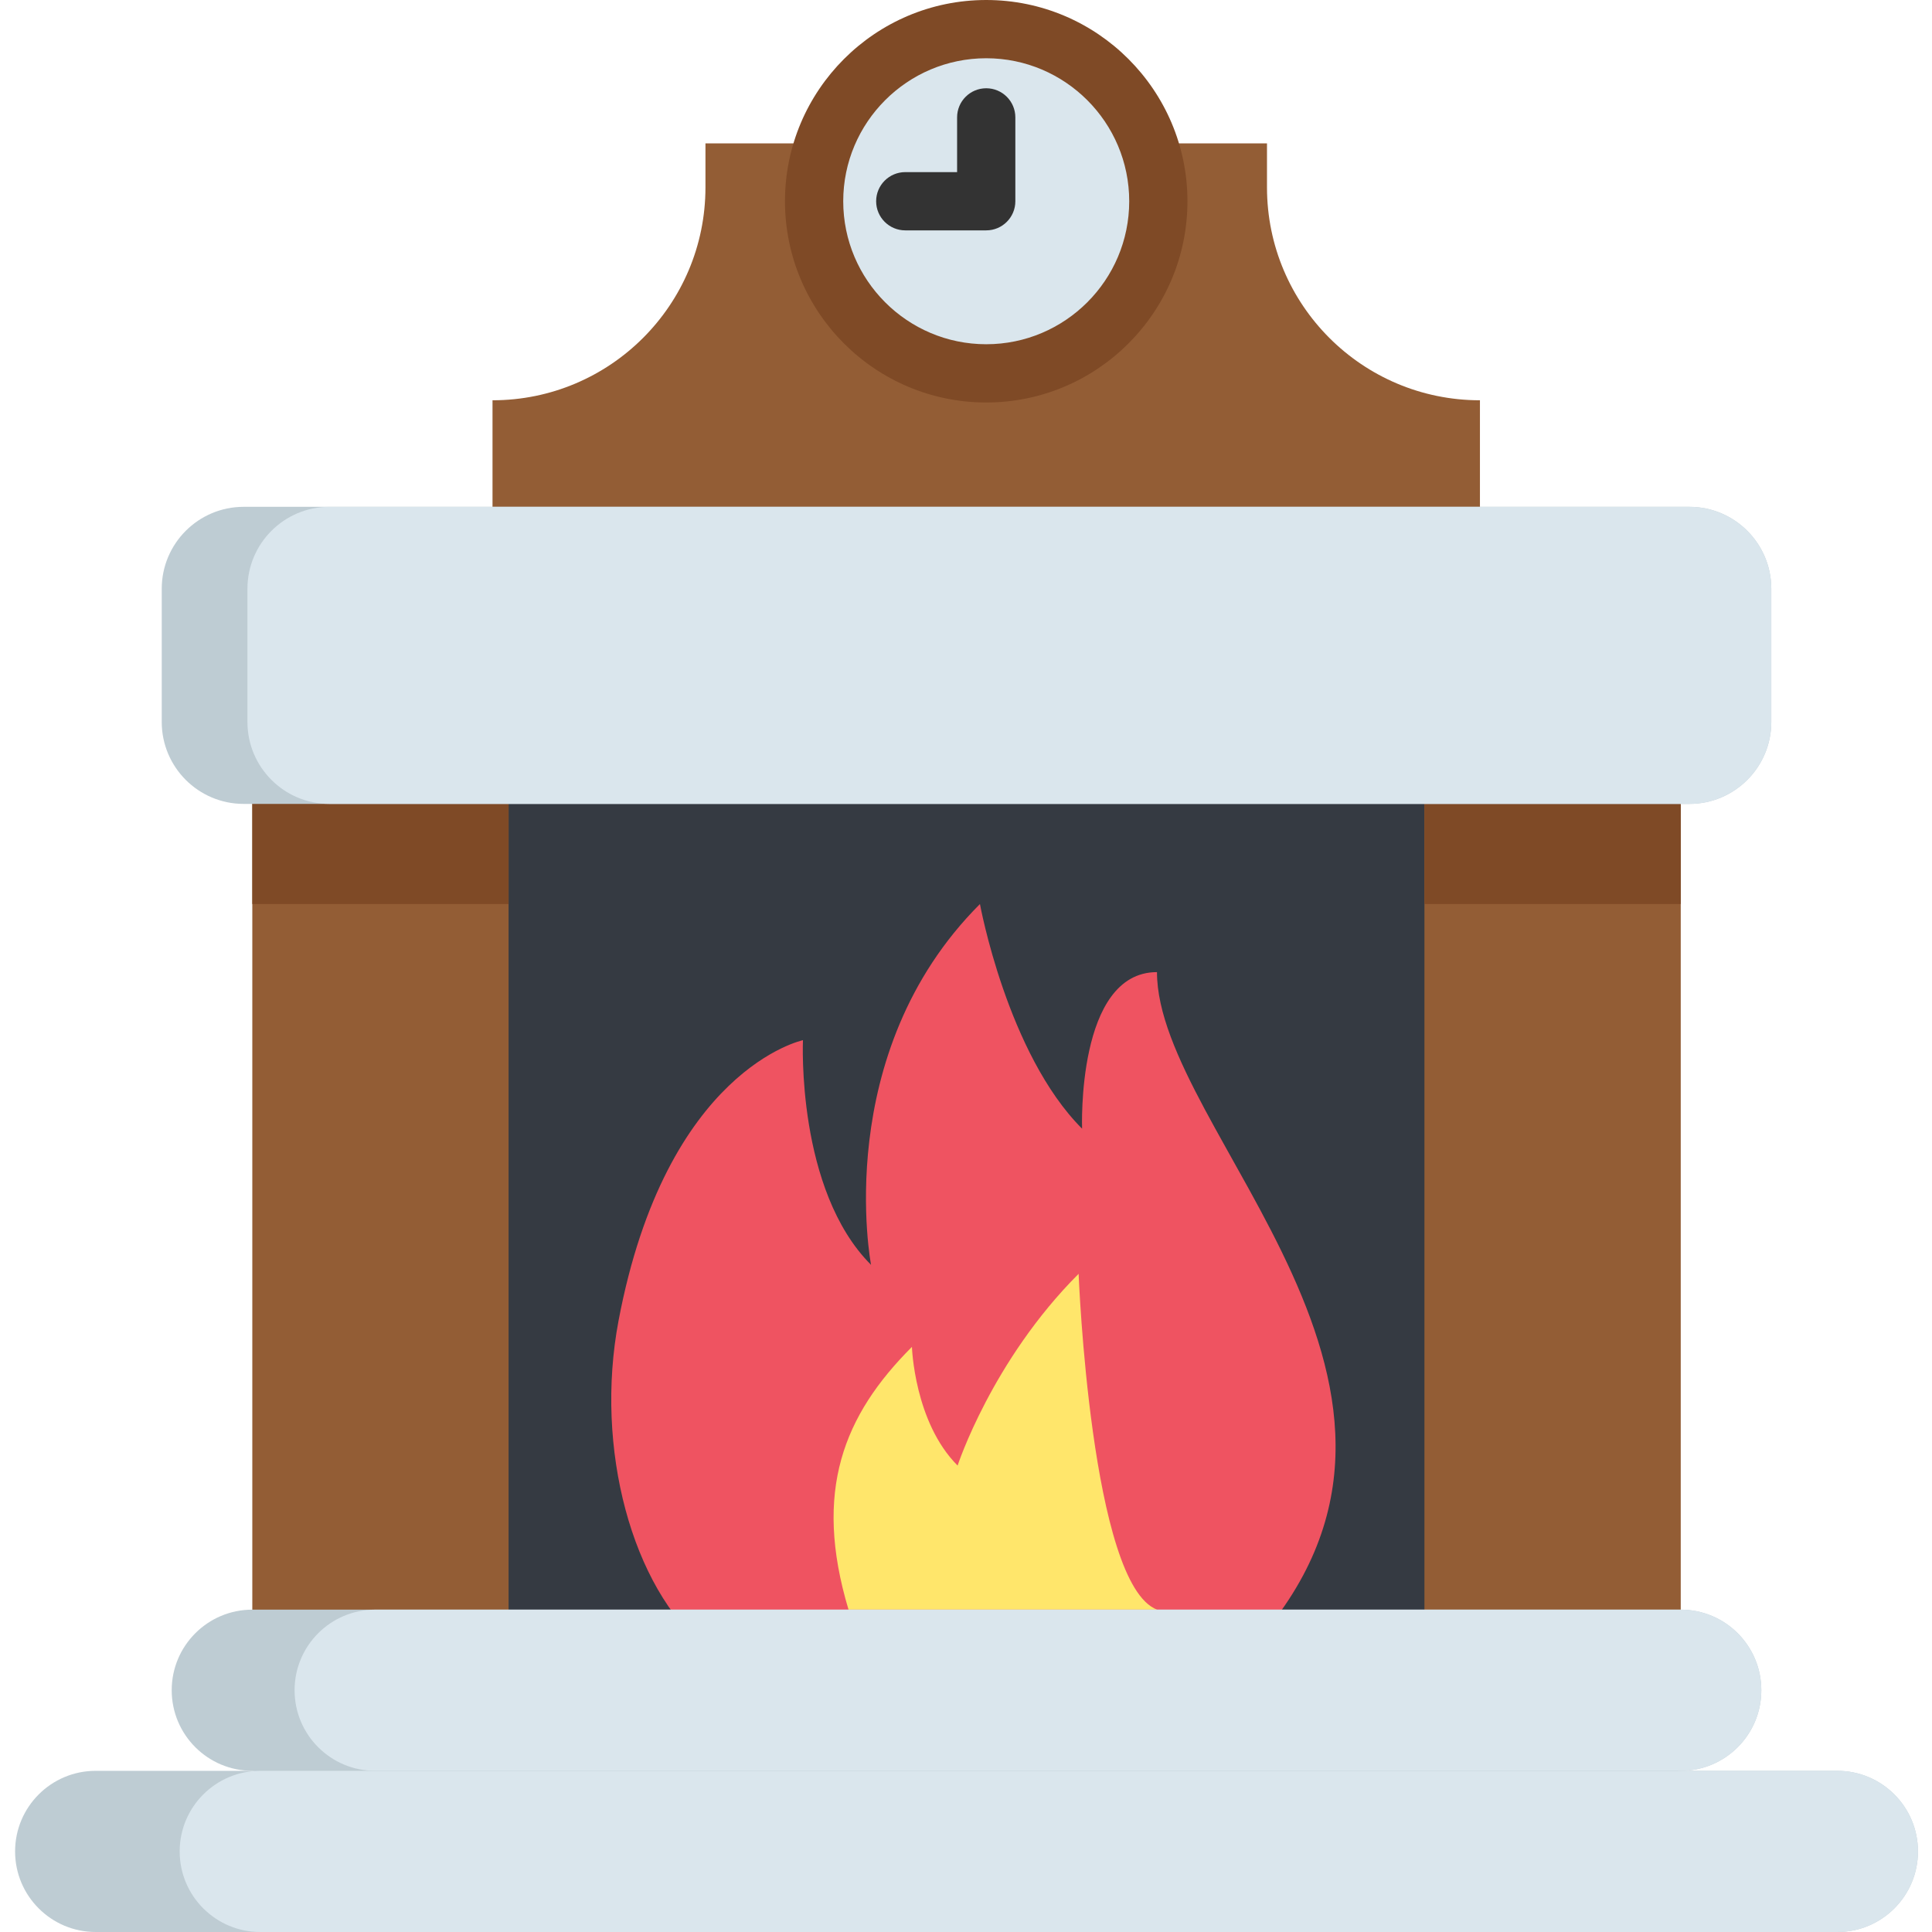
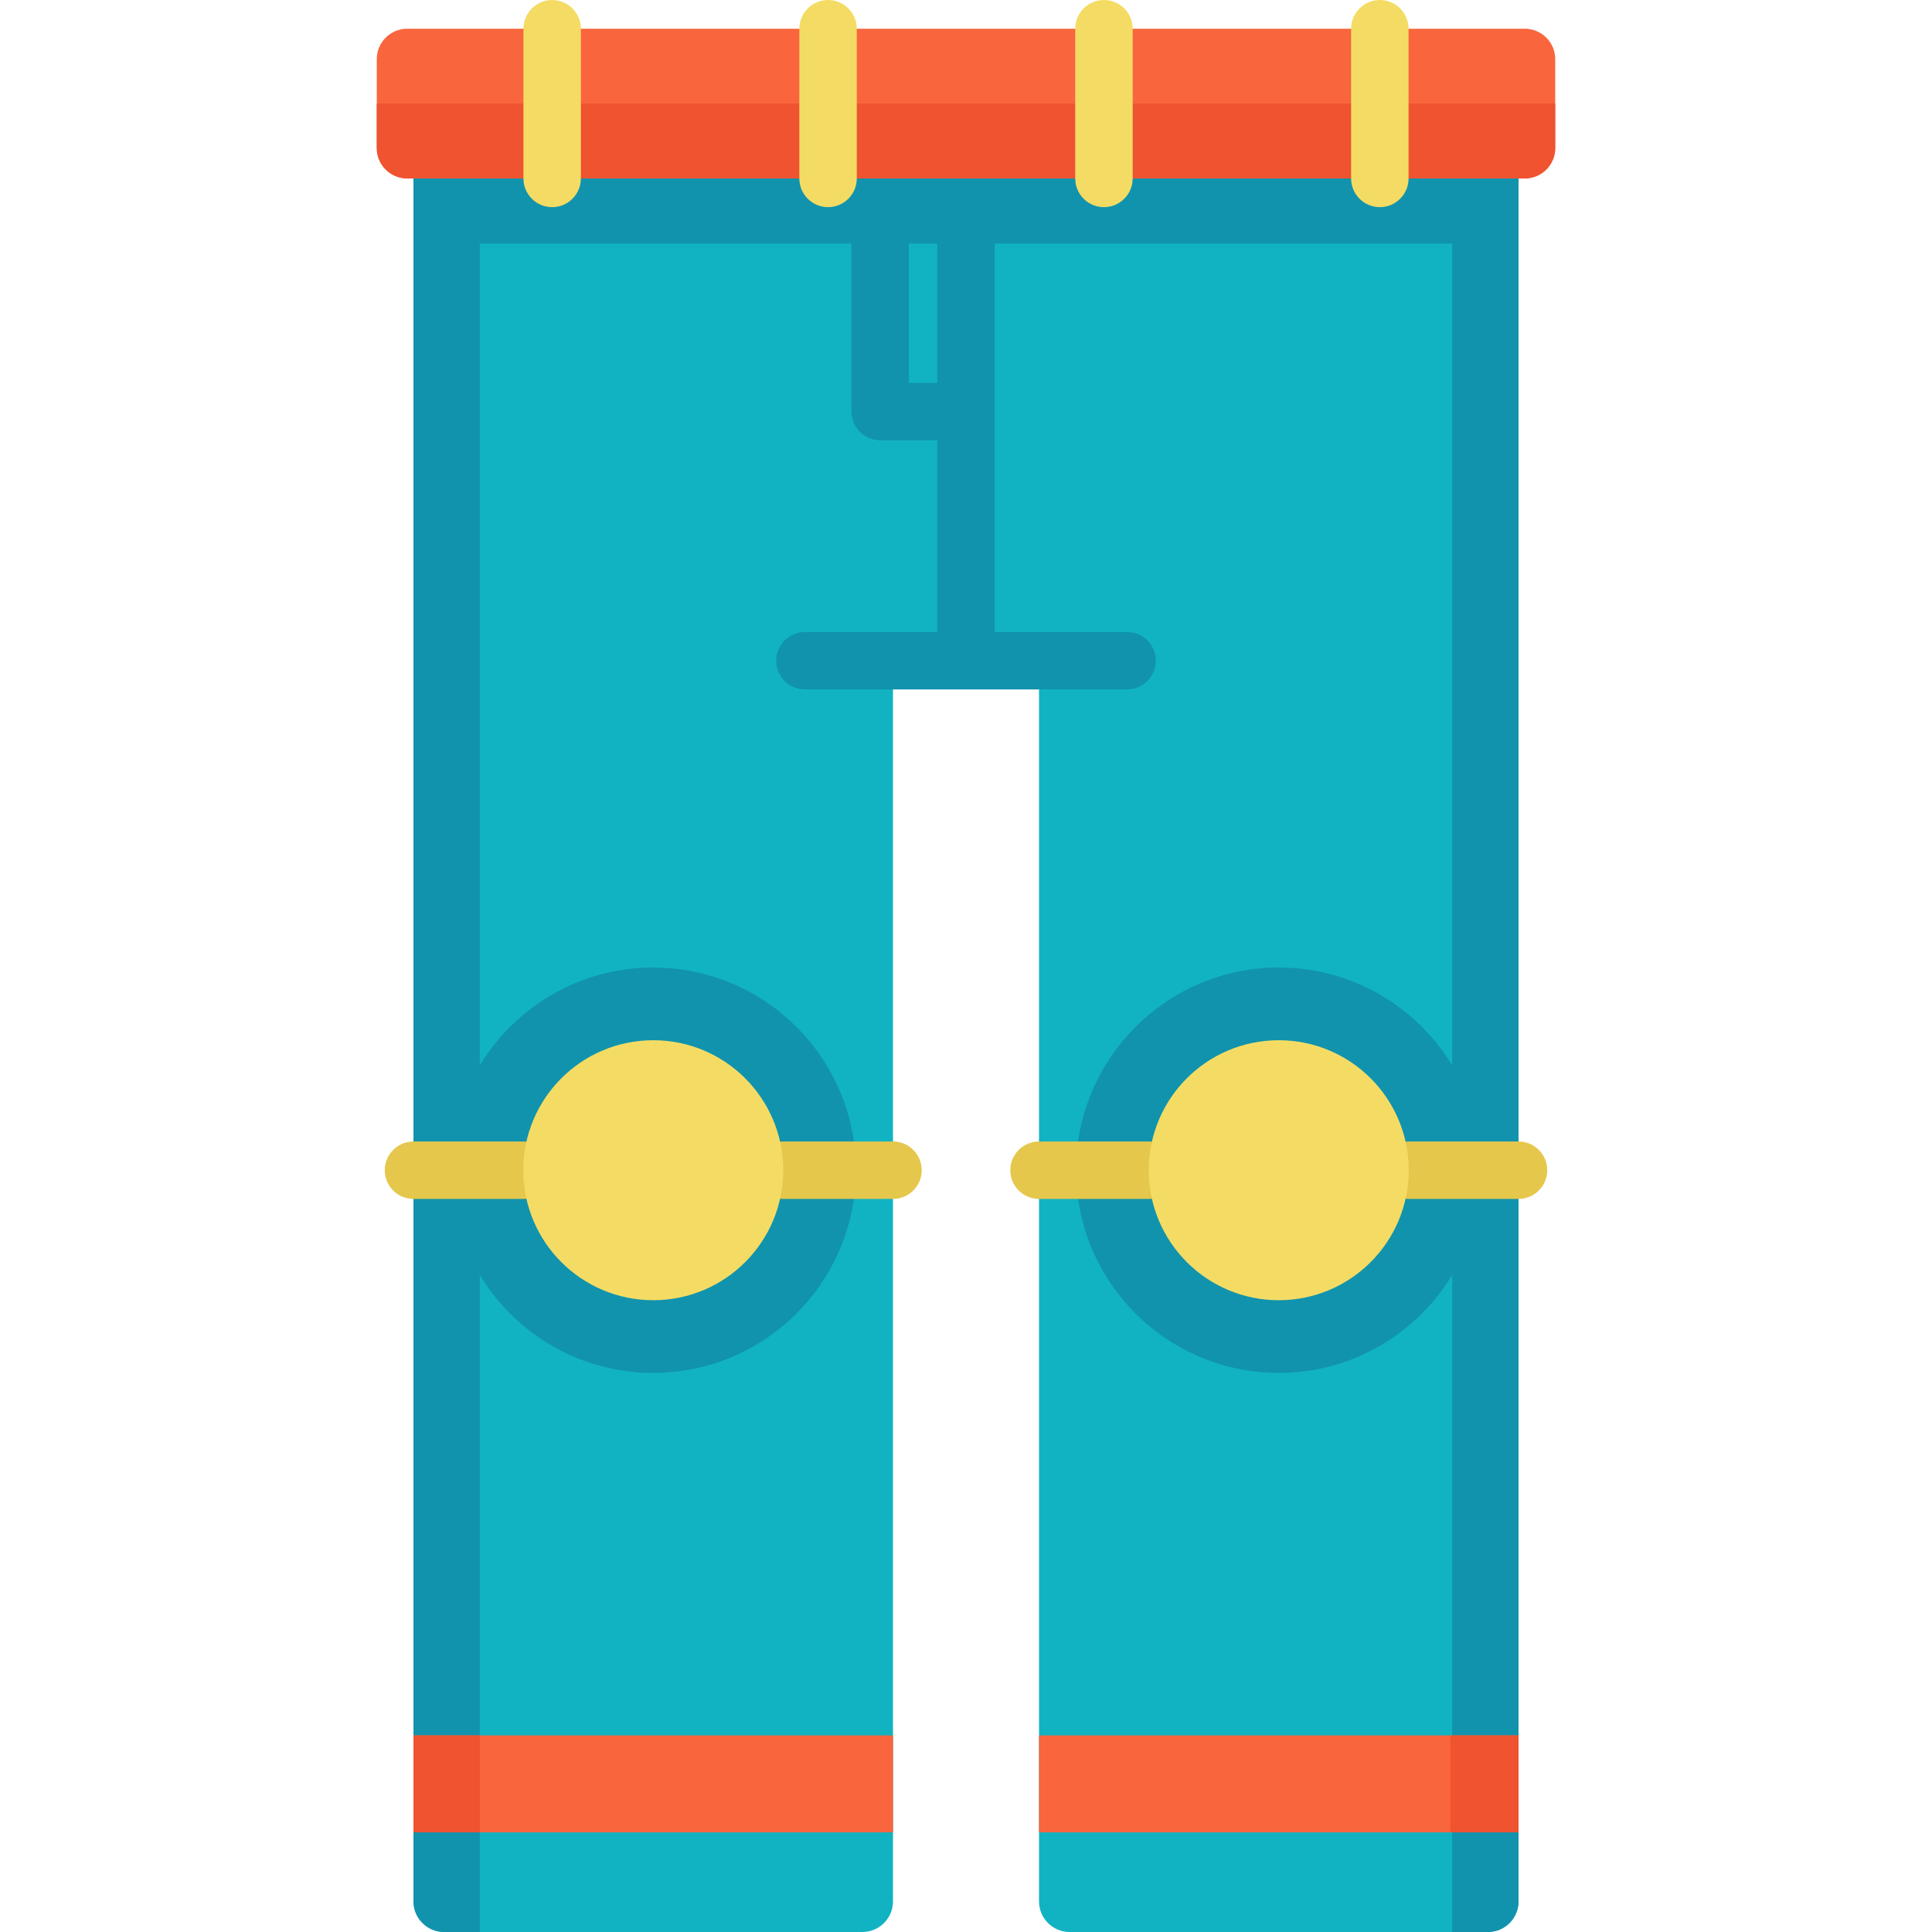
- <svg xmlns="http://www.w3.org/2000/svg" height="512pt" viewBox="-4 0 512 512" width="512pt">
-   <path d="m388.199 149.754v-43.676c-15.582 0-29.688-6.312-39.898-16.523-10.223-10.223-16.535-24.328-16.535-39.91v-11.641h-148.812v11.641c0 31.164-25.27 56.434-56.434 56.434v43.676" fill="#935d35" />
-   <path d="m103.504 179.082h302.551v265.508h-302.551zm0 0" fill="#353a42" />
-   <path d="m62.863 189.887h67.918v259.84h-67.918zm0 0" fill="#935d35" />
-   <path d="m373.492 189.887h67.922v259.84h-67.922zm0 0" fill="#935d35" />
-   <path d="m62.863 189.887h67.918v49.688h-67.918zm0 0" fill="#7f4a26" />
-   <path d="m373.492 189.887h67.922v49.688h-67.922zm0 0" fill="#7f4a26" />
-   <path d="m465.414 156.039v35.277c0 12-9.727 21.727-21.727 21.727h-383.102c-12 0-21.723-9.727-21.723-21.727v-35.277c0-12 9.723-21.727 21.723-21.727h383.102c12 0 21.727 9.727 21.727 21.727zm0 0" fill="#beccd3" />
-   <path d="m465.414 156.039v35.277c0 12-9.727 21.727-21.727 21.727h-360.398c-11.988 0-21.715-9.727-21.715-21.727v-35.277c0-12 9.727-21.727 21.715-21.727h360.398c12 0 21.727 9.727 21.727 21.727zm0 0" fill="#dae6ed" />
-   <path d="m302.973 53.332c0 25.191-20.422 45.613-45.613 45.613s-45.613-20.422-45.613-45.613c0-25.191 20.422-45.613 45.613-45.613s45.613 20.422 45.613 45.613zm0 0" fill="#dae6ed" />
-   <path d="m257.359 106.664c-29.41 0-53.332-23.926-53.332-53.332s23.922-53.332 53.332-53.332c29.406 0 53.328 23.926 53.328 53.332s-23.922 53.332-53.328 53.332zm0-91.227c-20.895 0-37.895 17-37.895 37.895s17 37.895 37.895 37.895 37.895-17 37.895-37.895-17-37.895-37.895-37.895zm0 0" fill="#7f4a26" />
-   <path d="m257.359 61.051h-21.453c-4.262 0-7.719-3.457-7.719-7.719s3.457-7.719 7.719-7.719h13.734v-14.504c0-4.262 3.453-7.719 7.719-7.719 4.262 0 7.719 3.457 7.719 7.719v22.223c0 4.262-3.457 7.719-7.719 7.719zm0 0" fill="#333" />
-   <path d="m183.066 436.73c-19.535-15.992-29.559-52.848-23.145-86.734 12.625-66.75 48.871-74.336 48.871-74.336s-1.801 39.691 18.047 59.539c0 0-10.828-55.934 28.859-95.621 0 0 7.219 39.688 27.066 59.535 0 0-1.535-41.492 19.848-41.492 0 42.449 87.184 111.09 24.895 179.109" fill="#ef5361" />
-   <path d="m220.867 426.57c-9.438-31.473-1.277-51.551 16.805-69.633 0 0 .605 19.957 12.102 31.453 0 0 9.078-27.828 32.07-50.812 0 0 3.219 82.312 20.789 88.992" fill="#ffe66b" />
-   <path d="m441.41 426.574h-378.547c-11.797 0-21.359 9.559-21.359 21.355 0 11.793 9.562 21.355 21.359 21.355l157.957 23.156 220.59-23.156c11.797 0 21.359-9.562 21.359-21.355 0-11.797-9.562-21.355-21.359-21.355zm0 0" fill="#beccd3" />
-   <path d="m462.766 447.926c0 11.805-9.562 21.363-21.355 21.363h-345.977c-5.898 0-11.25-2.387-15.109-6.258-3.871-3.855-6.258-9.207-6.258-15.105 0-11.793 9.562-21.355 21.367-21.355h345.977c5.898 0 11.238 2.387 15.098 6.258 3.871 3.859 6.258 9.199 6.258 15.098zm0 0" fill="#dae6ed" />
-   <path d="m504.281 490.645c0 11.793-9.559 21.355-21.363 21.355h-461.562c-5.898 0-11.238-2.387-15.098-6.258-3.871-3.859-6.258-9.199-6.258-15.098 0-11.793 9.562-21.355 21.355-21.355h461.562c5.906 0 11.238 2.391 15.105 6.258 3.871 3.859 6.258 9.203 6.258 15.098zm0 0" fill="#beccd3" />
-   <path d="m504.281 490.645c0 11.793-9.559 21.355-21.363 21.355h-417.938c-5.906 0-11.238-2.387-15.109-6.258-3.867-3.859-6.254-9.199-6.254-15.098 0-11.793 9.559-21.355 21.363-21.355h417.938c5.906 0 11.238 2.391 15.105 6.258 3.871 3.859 6.258 9.203 6.258 15.098zm0 0" fill="#dae6ed" />
+ <svg xmlns="http://www.w3.org/2000/svg" version="1.1" id="Capa_1" x="0px" y="0px" viewBox="0 0 512 512" style="enable-background:new 0 0 512 512;" xml:space="preserve">
+   <path style="fill:#11B3C2;" d="M402.422,44.736v459.145c0,4.484-3.635,8.119-8.119,8.119H283.469c-4.484,0-8.119-3.635-8.119-8.119  V175.095h-38.7v328.786c0,4.484-3.635,8.119-8.119,8.119H117.697c-4.484,0-8.119-3.635-8.119-8.119V44.736H402.422z" />
+   <g>
+     <path style="fill:#1193AD;" d="M256,180.723c-4.204,0-7.611-3.407-7.611-7.611v-56.435H233.25c-4.204,0-7.611-3.407-7.611-7.611   V44.74c0-4.204,3.408-7.611,7.611-7.611c4.203,0,7.611,3.407,7.611,7.611v56.714H256c4.204,0,7.611,3.407,7.611,7.611v64.047   C263.611,177.316,260.204,180.723,256,180.723z" />
+     <path style="fill:#1193AD;" d="M256,116.677c-4.204,0-7.611-3.407-7.611-7.611V44.74c0-4.204,3.408-7.611,7.611-7.611   c4.204,0,7.611,3.407,7.611,7.611v64.325C263.611,113.269,260.204,116.677,256,116.677z" />
+     <path style="fill:#1193AD;" d="M109.579,44.74v459.14c0,4.484,3.635,8.119,8.119,8.119h9.454V44.74H109.579z" />
+   </g>
+   <rect x="109.58" y="459.9" style="fill:#F9653D;" width="127.07" height="25.694" />
+   <rect x="109.58" y="459.9" style="fill:#EF5330;" width="17.573" height="25.694" />
+   <g>
+     <rect x="109.58" y="44.736" style="fill:#1193AD;" width="292.84" height="19.837" />
+     <path style="fill:#1193AD;" d="M384.848,44.74V512h9.454c4.484,0,8.119-3.635,8.119-8.119V44.74H384.848z" />
+   </g>
+   <rect x="275.35" y="459.9" style="fill:#F9653D;" width="127.07" height="25.694" />
+   <rect x="384.38" y="459.9" style="fill:#EF5330;" width="18.04" height="25.694" />
+   <path style="fill:#1193AD;" d="M338.885,363.836c-29.62,0-53.718-24.098-53.718-53.718c0-29.621,24.098-53.719,53.718-53.719  c29.621,0,53.719,24.098,53.719,53.719C392.604,339.738,368.506,363.836,338.885,363.836z" />
+   <g>
+     <path style="fill:#E5C74C;" d="M402.421,317.729h-29.088c-4.204,0-7.612-3.407-7.612-7.612s3.407-7.611,7.612-7.611h29.088   c4.204,0,7.612,3.407,7.612,7.611S406.625,317.729,402.421,317.729z" />
+     <path style="fill:#E5C74C;" d="M304.437,317.729H275.35c-4.204,0-7.611-3.407-7.611-7.612s3.407-7.611,7.611-7.611h29.087   c4.204,0,7.612,3.407,7.612,7.611S308.641,317.729,304.437,317.729z" />
+   </g>
+   <circle style="fill:#F4DC64;" cx="338.88" cy="310.12" r="34.448" />
+   <path style="fill:#1193AD;" d="M173.115,363.836c-29.62,0-53.718-24.098-53.718-53.718c0-29.621,24.098-53.719,53.718-53.719  c29.62,0,53.718,24.098,53.718,53.719C226.833,339.738,202.735,363.836,173.115,363.836z" />
+   <g>
+     <path style="fill:#E5C74C;" d="M236.651,317.729h-29.088c-4.204,0-7.611-3.407-7.611-7.612s3.408-7.611,7.611-7.611h29.088   c4.204,0,7.611,3.407,7.611,7.611S240.854,317.729,236.651,317.729z" />
+     <path style="fill:#E5C74C;" d="M138.667,317.729h-29.088c-4.204,0-7.611-3.407-7.611-7.612s3.408-7.611,7.611-7.611h29.088   c4.204,0,7.611,3.407,7.611,7.611S142.871,317.729,138.667,317.729z" />
+   </g>
+   <circle style="fill:#F4DC64;" cx="173.12" cy="310.12" r="34.448" />
+   <path style="fill:#F9653D;" d="M404.087,47.286H107.913c-4.452,0-8.061-3.609-8.061-8.061V15.673c0-4.452,3.609-8.061,8.061-8.061  h296.174c4.452,0,8.061,3.609,8.061,8.061v23.553C412.148,43.678,408.539,47.286,404.087,47.286z" />
+   <path style="fill:#EF5330;" d="M404.087,47.286H107.913c-4.452,0-8.061-3.609-8.061-8.061V27.449h312.295v11.776  C412.148,43.678,408.539,47.286,404.087,47.286z" />
+   <g>
+     <path style="fill:#F4DC64;" d="M365.672,54.898c-4.204,0-7.612-3.407-7.612-7.611V7.611c0-4.204,3.407-7.611,7.612-7.611   c4.204,0,7.611,3.407,7.611,7.611v39.675C373.283,51.491,369.876,54.898,365.672,54.898z" />
+     <path style="fill:#F4DC64;" d="M292.557,54.898c-4.204,0-7.611-3.407-7.611-7.611V7.611c0-4.204,3.407-7.611,7.611-7.611   s7.612,3.407,7.612,7.611v39.675C300.168,51.491,296.761,54.898,292.557,54.898z" />
+     <path style="fill:#F4DC64;" d="M219.443,54.898c-4.204,0-7.611-3.407-7.611-7.611V7.611c0-4.204,3.408-7.611,7.611-7.611   c4.203,0,7.611,3.407,7.611,7.611v39.675C227.054,51.491,223.646,54.898,219.443,54.898z" />
+     <path style="fill:#F4DC64;" d="M146.328,54.898c-4.204,0-7.611-3.407-7.611-7.611V7.611c0-4.204,3.408-7.611,7.611-7.611   c4.203,0,7.611,3.407,7.611,7.611v39.675C153.94,51.491,150.532,54.898,146.328,54.898z" />
+   </g>
+   <path style="fill:#1193AD;" d="M298.698,182.706h-85.395c-4.204,0-7.611-3.407-7.611-7.611s3.408-7.611,7.611-7.611h85.395  c4.204,0,7.611,3.407,7.611,7.611S302.902,182.706,298.698,182.706z" />
+   <g>
+ </g>
+   <g>
+ </g>
+   <g>
+ </g>
+   <g>
+ </g>
+   <g>
+ </g>
+   <g>
+ </g>
+   <g>
+ </g>
+   <g>
+ </g>
+   <g>
+ </g>
+   <g>
+ </g>
+   <g>
+ </g>
+   <g>
+ </g>
+   <g>
+ </g>
+   <g>
+ </g>
+   <g>
+ </g>
</svg>
